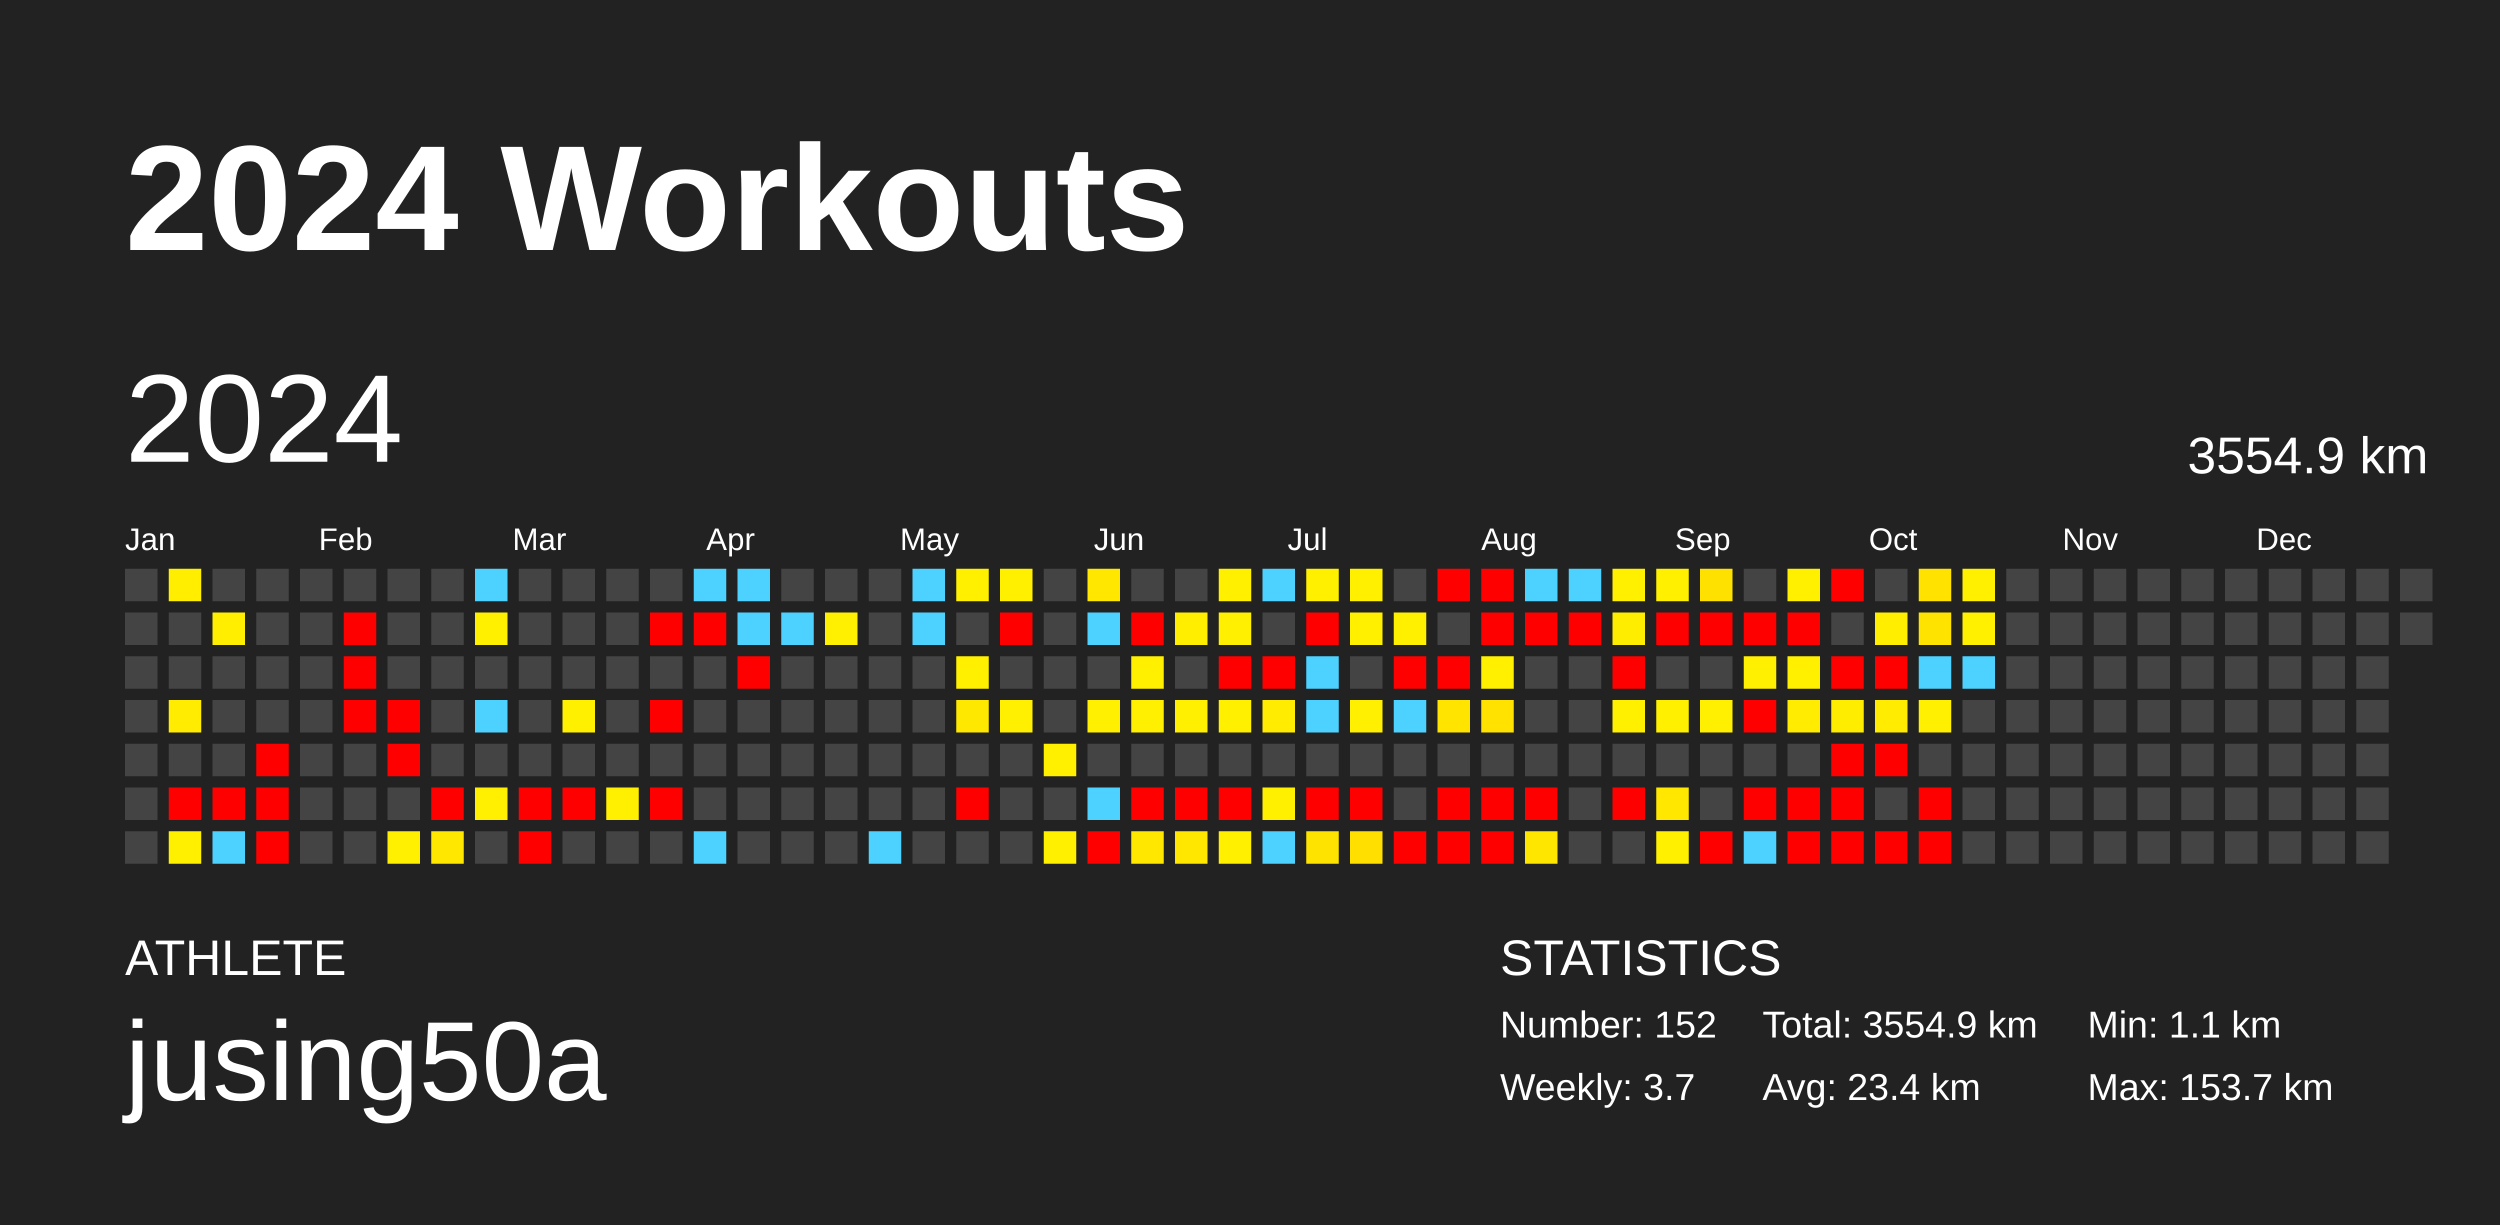
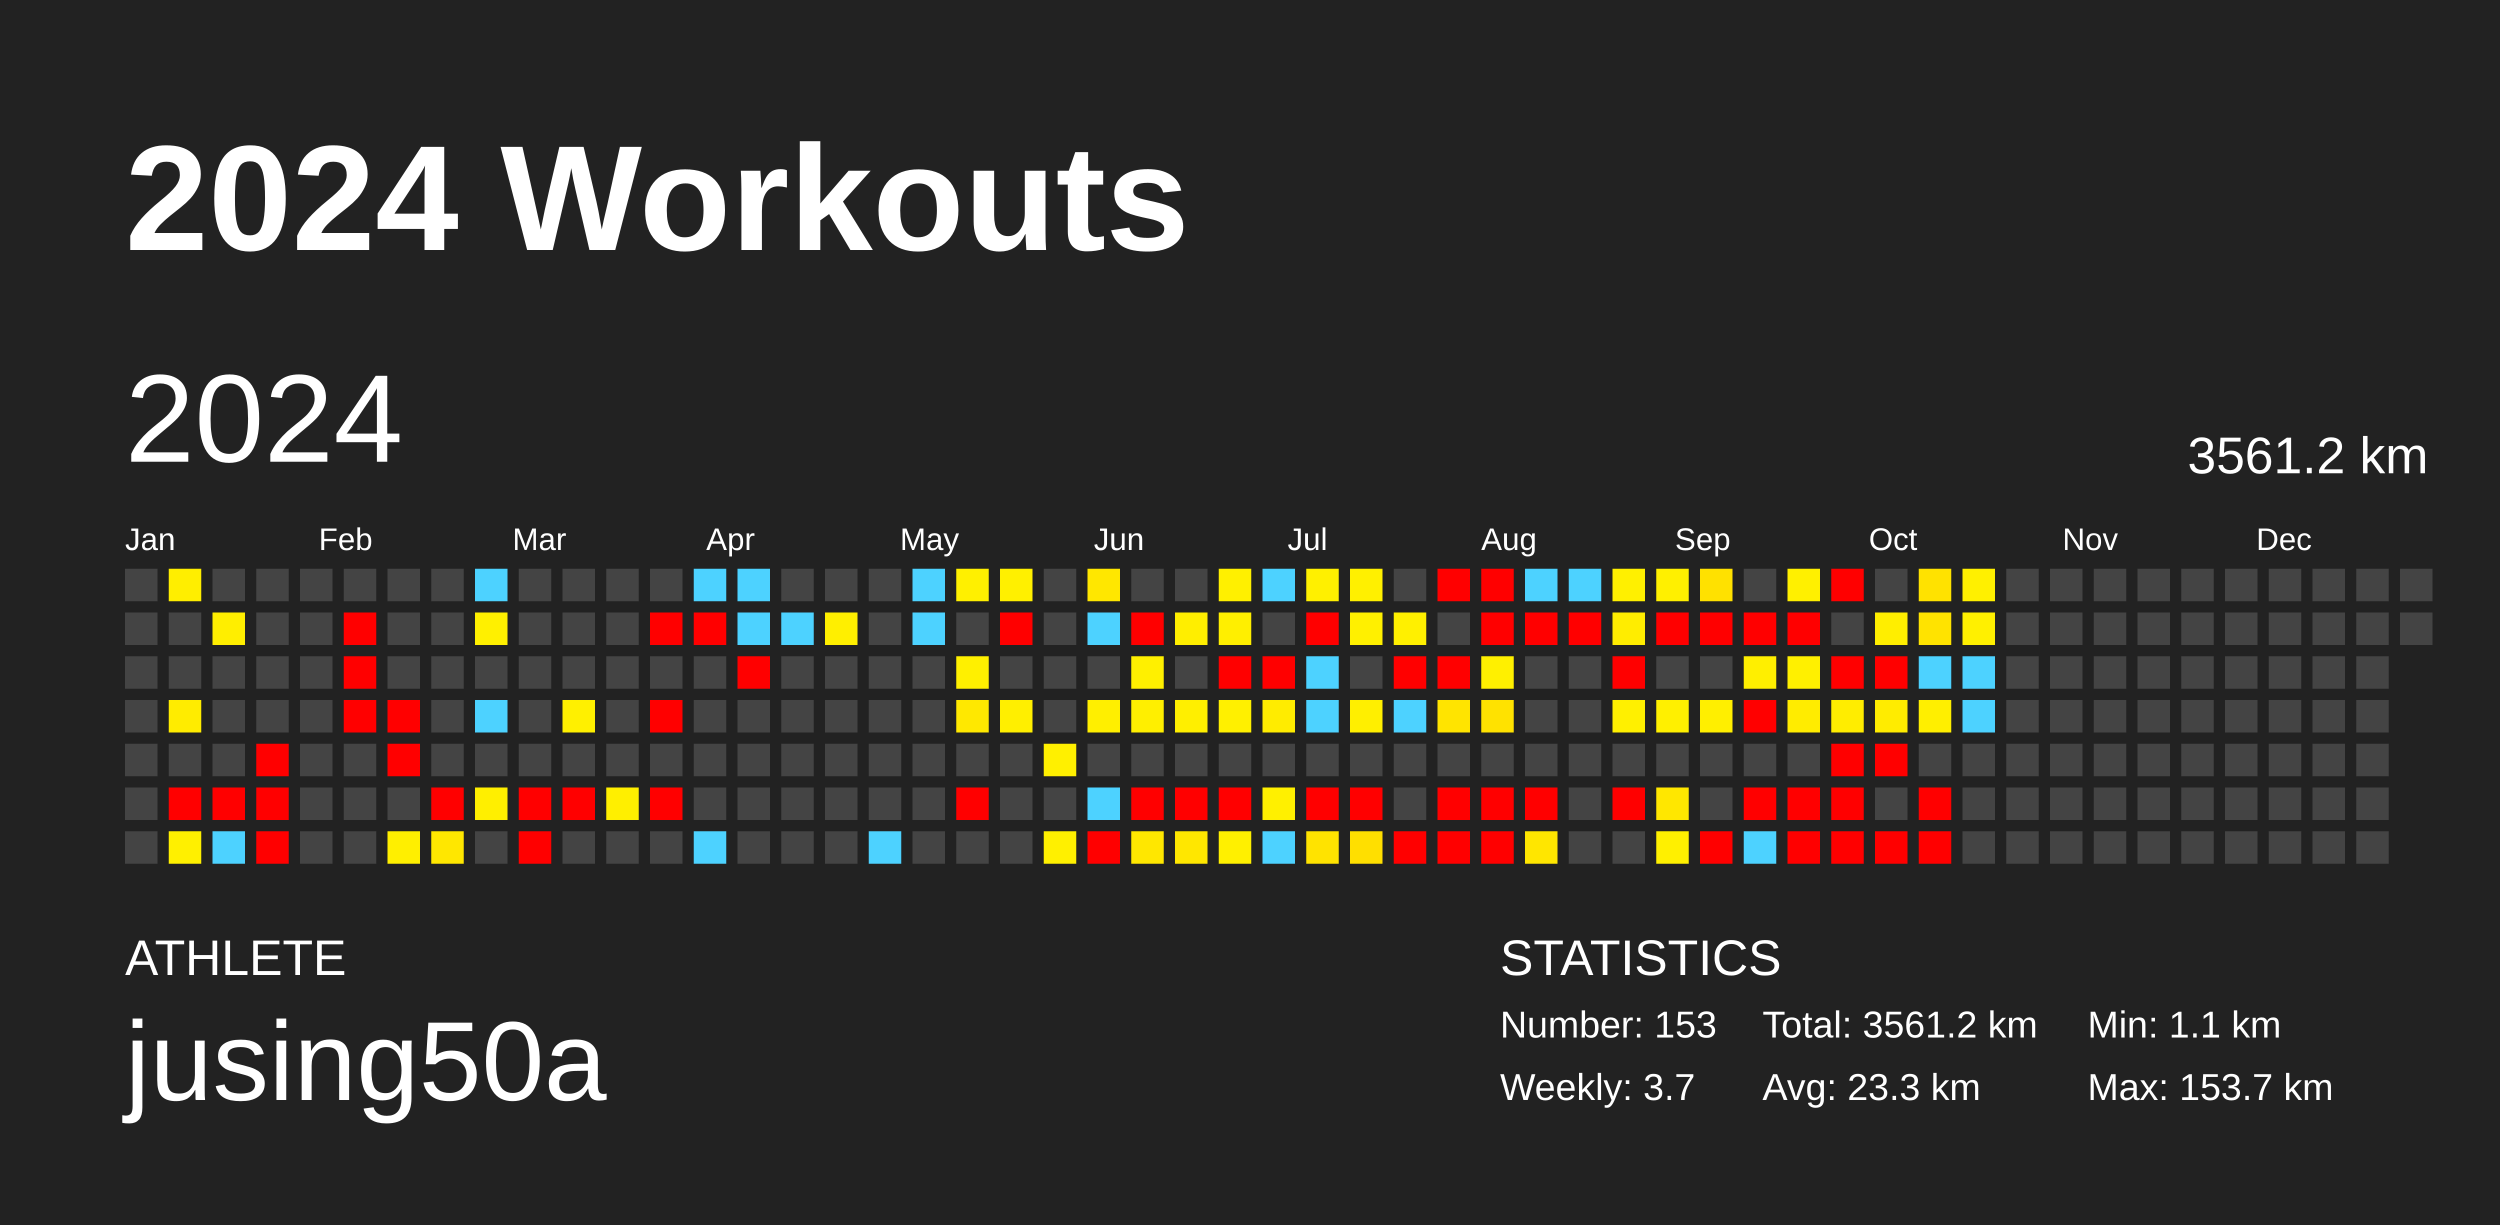
<svg xmlns="http://www.w3.org/2000/svg" baseProfile="full" height="98mm" version="1.1" viewBox="0,0,200,98" width="200mm">
  <defs />
  <rect fill="#222222" height="98" width="200" x="0" y="0" />
  <text fill="#FFFFFF" style="font-size:12px; font-family:Arial; font-weight:bold;" x="10" y="20">2024 Workouts</text>
  <text fill="#FFFFFF" style="font-size:4px; font-family:Arial" x="10" y="78">ATHLETE</text>
  <text fill="#FFFFFF" style="font-size:9px; font-family:Arial" x="10" y="88">jusing50a</text>
  <text fill="#FFFFFF" style="font-size:4px; font-family:Arial" x="120" y="78">STATISTICS</text>
-   <text fill="#FFFFFF" style="font-size:3px; font-family:Arial" x="120" y="83">Number: 152</text>
+   <text fill="#FFFFFF" style="font-size:3px; font-family:Arial" x="120" y="83">Number: 153</text>
  <text fill="#FFFFFF" style="font-size:3px; font-family:Arial" x="120" y="88">Weekly: 3.7</text>
-   <text fill="#FFFFFF" style="font-size:3px; font-family:Arial" x="141" y="83">Total: 3554.9 km</text>
-   <text fill="#FFFFFF" style="font-size:3px; font-family:Arial" x="141" y="88">Avg: 23.4 km</text>
+   <text fill="#FFFFFF" style="font-size:3px; font-family:Arial" x="141" y="83">Total: 3561.2 km</text>
+   <text fill="#FFFFFF" style="font-size:3px; font-family:Arial" x="141" y="88">Avg: 23.3 km</text>
  <text fill="#FFFFFF" style="font-size:3px; font-family:Arial" x="167" y="83">Min: 1.1 km</text>
  <text fill="#FFFFFF" style="font-size:3px; font-family:Arial" x="167" y="88">Max: 153.7 km</text>
  <text dominant-baseline="hanging" fill="#FFFFFF" style="font-size:10.0px; font-family:Arial;" x="10" y="30">2024</text>
-   <text dominant-baseline="hanging" fill="#FFFFFF" style="font-size:4.125px; font-family:Arial;" x="175" y="35">3554.9 km</text>
+   <text dominant-baseline="hanging" fill="#FFFFFF" style="font-size:4.125px; font-family:Arial;" x="175" y="35">3561.2 km</text>
  <text fill="#FFFFFF" style="font-size:2.5px; font-family:Arial" x="10.0" y="44">Jan</text>
  <text fill="#FFFFFF" style="font-size:2.5px; font-family:Arial" x="25.5" y="44">Feb</text>
  <text fill="#FFFFFF" style="font-size:2.5px; font-family:Arial" x="41.0" y="44">Mar</text>
  <text fill="#FFFFFF" style="font-size:2.5px; font-family:Arial" x="56.5" y="44">Apr</text>
  <text fill="#FFFFFF" style="font-size:2.5px; font-family:Arial" x="72.0" y="44">May</text>
  <text fill="#FFFFFF" style="font-size:2.5px; font-family:Arial" x="87.5" y="44">Jun</text>
  <text fill="#FFFFFF" style="font-size:2.5px; font-family:Arial" x="103.0" y="44">Jul</text>
  <text fill="#FFFFFF" style="font-size:2.5px; font-family:Arial" x="118.5" y="44">Aug</text>
  <text fill="#FFFFFF" style="font-size:2.5px; font-family:Arial" x="134.0" y="44">Sep</text>
  <text fill="#FFFFFF" style="font-size:2.5px; font-family:Arial" x="149.5" y="44">Oct</text>
  <text fill="#FFFFFF" style="font-size:2.5px; font-family:Arial" x="165.0" y="44">Nov</text>
  <text fill="#FFFFFF" style="font-size:2.5px; font-family:Arial" x="180.5" y="44">Dec</text>
  <rect fill="#444444" height="2.6" width="2.6" x="10.0" y="45.5" />
  <rect fill="#444444" height="2.6" width="2.6" x="10.0" y="49.0" />
  <rect fill="#444444" height="2.6" width="2.6" x="10.0" y="52.5" />
  <rect fill="#444444" height="2.6" width="2.6" x="10.0" y="56.0" />
  <rect fill="#444444" height="2.6" width="2.6" x="10.0" y="59.5" />
  <rect fill="#444444" height="2.6" width="2.6" x="10.0" y="63.0" />
  <rect fill="#444444" height="2.6" width="2.6" x="10.0" y="66.5" />
  <rect fill="#ffee00" height="2.6" width="2.6" x="13.5" y="45.5" />
  <rect fill="#444444" height="2.6" width="2.6" x="13.5" y="49.0" />
  <rect fill="#444444" height="2.6" width="2.6" x="13.5" y="52.5" />
  <rect fill="#ffec00" height="2.6" width="2.6" x="13.5" y="56.0" />
  <rect fill="#444444" height="2.6" width="2.6" x="13.5" y="59.5" />
  <rect fill="red" height="2.6" width="2.6" x="13.5" y="63.0" />
  <rect fill="#fff000" height="2.6" width="2.6" x="13.5" y="66.5" />
  <rect fill="#444444" height="2.6" width="2.6" x="17.0" y="45.5" />
  <rect fill="#ffee00" height="2.6" width="2.6" x="17.0" y="49.0" />
  <rect fill="#444444" height="2.6" width="2.6" x="17.0" y="52.5" />
  <rect fill="#444444" height="2.6" width="2.6" x="17.0" y="56.0" />
  <rect fill="#444444" height="2.6" width="2.6" x="17.0" y="59.5" />
  <rect fill="red" height="2.6" width="2.6" x="17.0" y="63.0" />
  <rect fill="#4dd2ff" height="2.6" width="2.6" x="17.0" y="66.5" />
  <rect fill="#444444" height="2.6" width="2.6" x="20.5" y="45.5" />
  <rect fill="#444444" height="2.6" width="2.6" x="20.5" y="49.0" />
  <rect fill="#444444" height="2.6" width="2.6" x="20.5" y="52.5" />
  <rect fill="#444444" height="2.6" width="2.6" x="20.5" y="56.0" />
  <rect fill="red" height="2.6" width="2.6" x="20.5" y="59.5" />
  <rect fill="red" height="2.6" width="2.6" x="20.5" y="63.0" />
  <rect fill="red" height="2.6" width="2.6" x="20.5" y="66.5" />
  <rect fill="#444444" height="2.6" width="2.6" x="24.0" y="45.5" />
  <rect fill="#444444" height="2.6" width="2.6" x="24.0" y="49.0" />
  <rect fill="#444444" height="2.6" width="2.6" x="24.0" y="52.5" />
  <rect fill="#444444" height="2.6" width="2.6" x="24.0" y="56.0" />
  <rect fill="#444444" height="2.6" width="2.6" x="24.0" y="59.5" />
  <rect fill="#444444" height="2.6" width="2.6" x="24.0" y="63.0" />
  <rect fill="#444444" height="2.6" width="2.6" x="24.0" y="66.5" />
  <rect fill="#444444" height="2.6" width="2.6" x="27.5" y="45.5" />
  <rect fill="red" height="2.6" width="2.6" x="27.5" y="49.0" />
  <rect fill="red" height="2.6" width="2.6" x="27.5" y="52.5" />
  <rect fill="red" height="2.6" width="2.6" x="27.5" y="56.0" />
  <rect fill="#444444" height="2.6" width="2.6" x="27.5" y="59.5" />
  <rect fill="#444444" height="2.6" width="2.6" x="27.5" y="63.0" />
  <rect fill="#444444" height="2.6" width="2.6" x="27.5" y="66.5" />
  <rect fill="#444444" height="2.6" width="2.6" x="31.0" y="45.5" />
  <rect fill="#444444" height="2.6" width="2.6" x="31.0" y="49.0" />
  <rect fill="#444444" height="2.6" width="2.6" x="31.0" y="52.5" />
  <rect fill="red" height="2.6" width="2.6" x="31.0" y="56.0" />
  <rect fill="red" height="2.6" width="2.6" x="31.0" y="59.5" />
  <rect fill="#444444" height="2.6" width="2.6" x="31.0" y="63.0" />
  <rect fill="#ffef00" height="2.6" width="2.6" x="31.0" y="66.5" />
  <rect fill="#444444" height="2.6" width="2.6" x="34.5" y="45.5" />
  <rect fill="#444444" height="2.6" width="2.6" x="34.5" y="49.0" />
  <rect fill="#444444" height="2.6" width="2.6" x="34.5" y="52.5" />
  <rect fill="#444444" height="2.6" width="2.6" x="34.5" y="56.0" />
  <rect fill="#444444" height="2.6" width="2.6" x="34.5" y="59.5" />
  <rect fill="red" height="2.6" width="2.6" x="34.5" y="63.0" />
  <rect fill="#ffe700" height="2.6" width="2.6" x="34.5" y="66.5" />
  <rect fill="#4dd2ff" height="2.6" width="2.6" x="38.0" y="45.5" />
  <rect fill="#fff000" height="2.6" width="2.6" x="38.0" y="49.0" />
  <rect fill="#444444" height="2.6" width="2.6" x="38.0" y="52.5" />
  <rect fill="#4dd2ff" height="2.6" width="2.6" x="38.0" y="56.0" />
  <rect fill="#444444" height="2.6" width="2.6" x="38.0" y="59.5" />
  <rect fill="#ffef00" height="2.6" width="2.6" x="38.0" y="63.0" />
  <rect fill="#444444" height="2.6" width="2.6" x="38.0" y="66.5" />
  <rect fill="#444444" height="2.6" width="2.6" x="41.5" y="45.5" />
  <rect fill="#444444" height="2.6" width="2.6" x="41.5" y="49.0" />
  <rect fill="#444444" height="2.6" width="2.6" x="41.5" y="52.5" />
  <rect fill="#444444" height="2.6" width="2.6" x="41.5" y="56.0" />
  <rect fill="#444444" height="2.6" width="2.6" x="41.5" y="59.5" />
  <rect fill="red" height="2.6" width="2.6" x="41.5" y="63.0" />
  <rect fill="red" height="2.6" width="2.6" x="41.5" y="66.5" />
  <rect fill="#444444" height="2.6" width="2.6" x="45.0" y="45.5" />
  <rect fill="#444444" height="2.6" width="2.6" x="45.0" y="49.0" />
  <rect fill="#444444" height="2.6" width="2.6" x="45.0" y="52.5" />
  <rect fill="#fff000" height="2.6" width="2.6" x="45.0" y="56.0" />
  <rect fill="#444444" height="2.6" width="2.6" x="45.0" y="59.5" />
  <rect fill="red" height="2.6" width="2.6" x="45.0" y="63.0" />
  <rect fill="#444444" height="2.6" width="2.6" x="45.0" y="66.5" />
  <rect fill="#444444" height="2.6" width="2.6" x="48.5" y="45.5" />
  <rect fill="#444444" height="2.6" width="2.6" x="48.5" y="49.0" />
  <rect fill="#444444" height="2.6" width="2.6" x="48.5" y="52.5" />
  <rect fill="#444444" height="2.6" width="2.6" x="48.5" y="56.0" />
  <rect fill="#444444" height="2.6" width="2.6" x="48.5" y="59.5" />
  <rect fill="#ffef00" height="2.6" width="2.6" x="48.5" y="63.0" />
  <rect fill="#444444" height="2.6" width="2.6" x="48.5" y="66.5" />
  <rect fill="#444444" height="2.6" width="2.6" x="52.0" y="45.5" />
  <rect fill="red" height="2.6" width="2.6" x="52.0" y="49.0" />
  <rect fill="#444444" height="2.6" width="2.6" x="52.0" y="52.5" />
  <rect fill="red" height="2.6" width="2.6" x="52.0" y="56.0" />
  <rect fill="#444444" height="2.6" width="2.6" x="52.0" y="59.5" />
  <rect fill="red" height="2.6" width="2.6" x="52.0" y="63.0" />
  <rect fill="#444444" height="2.6" width="2.6" x="52.0" y="66.5" />
  <rect fill="#4dd2ff" height="2.6" width="2.6" x="55.5" y="45.5" />
  <rect fill="red" height="2.6" width="2.6" x="55.5" y="49.0" />
  <rect fill="#444444" height="2.6" width="2.6" x="55.5" y="52.5" />
  <rect fill="#444444" height="2.6" width="2.6" x="55.5" y="56.0" />
  <rect fill="#444444" height="2.6" width="2.6" x="55.5" y="59.5" />
  <rect fill="#444444" height="2.6" width="2.6" x="55.5" y="63.0" />
  <rect fill="#4dd2ff" height="2.6" width="2.6" x="55.5" y="66.5" />
  <rect fill="#4dd2ff" height="2.6" width="2.6" x="59.0" y="45.5" />
  <rect fill="#4dd2ff" height="2.6" width="2.6" x="59.0" y="49.0" />
  <rect fill="red" height="2.6" width="2.6" x="59.0" y="52.5" />
  <rect fill="#444444" height="2.6" width="2.6" x="59.0" y="56.0" />
  <rect fill="#444444" height="2.6" width="2.6" x="59.0" y="59.5" />
  <rect fill="#444444" height="2.6" width="2.6" x="59.0" y="63.0" />
  <rect fill="#444444" height="2.6" width="2.6" x="59.0" y="66.5" />
  <rect fill="#444444" height="2.6" width="2.6" x="62.5" y="45.5" />
  <rect fill="#4dd2ff" height="2.6" width="2.6" x="62.5" y="49.0" />
  <rect fill="#444444" height="2.6" width="2.6" x="62.5" y="52.5" />
  <rect fill="#444444" height="2.6" width="2.6" x="62.5" y="56.0" />
  <rect fill="#444444" height="2.6" width="2.6" x="62.5" y="59.5" />
  <rect fill="#444444" height="2.6" width="2.6" x="62.5" y="63.0" />
  <rect fill="#444444" height="2.6" width="2.6" x="62.5" y="66.5" />
  <rect fill="#444444" height="2.6" width="2.6" x="66.0" y="45.5" />
  <rect fill="#ffef00" height="2.6" width="2.6" x="66.0" y="49.0" />
  <rect fill="#444444" height="2.6" width="2.6" x="66.0" y="52.5" />
  <rect fill="#444444" height="2.6" width="2.6" x="66.0" y="56.0" />
  <rect fill="#444444" height="2.6" width="2.6" x="66.0" y="59.5" />
  <rect fill="#444444" height="2.6" width="2.6" x="66.0" y="63.0" />
  <rect fill="#444444" height="2.6" width="2.6" x="66.0" y="66.5" />
  <rect fill="#444444" height="2.6" width="2.6" x="69.5" y="45.5" />
  <rect fill="#444444" height="2.6" width="2.6" x="69.5" y="49.0" />
  <rect fill="#444444" height="2.6" width="2.6" x="69.5" y="52.5" />
  <rect fill="#444444" height="2.6" width="2.6" x="69.5" y="56.0" />
  <rect fill="#444444" height="2.6" width="2.6" x="69.5" y="59.5" />
  <rect fill="#444444" height="2.6" width="2.6" x="69.5" y="63.0" />
  <rect fill="#4dd2ff" height="2.6" width="2.6" x="69.5" y="66.5" />
  <rect fill="#4dd2ff" height="2.6" width="2.6" x="73.0" y="45.5" />
  <rect fill="#4dd2ff" height="2.6" width="2.6" x="73.0" y="49.0" />
  <rect fill="#444444" height="2.6" width="2.6" x="73.0" y="52.5" />
  <rect fill="#444444" height="2.6" width="2.6" x="73.0" y="56.0" />
  <rect fill="#444444" height="2.6" width="2.6" x="73.0" y="59.5" />
  <rect fill="#444444" height="2.6" width="2.6" x="73.0" y="63.0" />
  <rect fill="#444444" height="2.6" width="2.6" x="73.0" y="66.5" />
  <rect fill="#fff000" height="2.6" width="2.6" x="76.5" y="45.5" />
  <rect fill="#444444" height="2.6" width="2.6" x="76.5" y="49.0" />
  <rect fill="#fff000" height="2.6" width="2.6" x="76.5" y="52.5" />
  <rect fill="#ffe800" height="2.6" width="2.6" x="76.5" y="56.0" />
  <rect fill="#444444" height="2.6" width="2.6" x="76.5" y="59.5" />
  <rect fill="red" height="2.6" width="2.6" x="76.5" y="63.0" />
  <rect fill="#444444" height="2.6" width="2.6" x="76.5" y="66.5" />
  <rect fill="#fff000" height="2.6" width="2.6" x="80.0" y="45.5" />
  <rect fill="red" height="2.6" width="2.6" x="80.0" y="49.0" />
  <rect fill="#444444" height="2.6" width="2.6" x="80.0" y="52.5" />
  <rect fill="#ffef00" height="2.6" width="2.6" x="80.0" y="56.0" />
  <rect fill="#444444" height="2.6" width="2.6" x="80.0" y="59.5" />
  <rect fill="#444444" height="2.6" width="2.6" x="80.0" y="63.0" />
  <rect fill="#444444" height="2.6" width="2.6" x="80.0" y="66.5" />
  <rect fill="#444444" height="2.6" width="2.6" x="83.5" y="45.5" />
  <rect fill="#444444" height="2.6" width="2.6" x="83.5" y="49.0" />
  <rect fill="#444444" height="2.6" width="2.6" x="83.5" y="52.5" />
  <rect fill="#444444" height="2.6" width="2.6" x="83.5" y="56.0" />
  <rect fill="#fff000" height="2.6" width="2.6" x="83.5" y="59.5" />
  <rect fill="#444444" height="2.6" width="2.6" x="83.5" y="63.0" />
  <rect fill="#fff000" height="2.6" width="2.6" x="83.5" y="66.5" />
  <rect fill="#ffe700" height="2.6" width="2.6" x="87.0" y="45.5" />
  <rect fill="#4dd2ff" height="2.6" width="2.6" x="87.0" y="49.0" />
  <rect fill="#444444" height="2.6" width="2.6" x="87.0" y="52.5" />
  <rect fill="#ffef00" height="2.6" width="2.6" x="87.0" y="56.0" />
  <rect fill="#444444" height="2.6" width="2.6" x="87.0" y="59.5" />
  <rect fill="#4dd2ff" height="2.6" width="2.6" x="87.0" y="63.0" />
  <rect fill="red" height="2.6" width="2.6" x="87.0" y="66.5" />
  <rect fill="#444444" height="2.6" width="2.6" x="90.5" y="45.5" />
  <rect fill="red" height="2.6" width="2.6" x="90.5" y="49.0" />
  <rect fill="#fff000" height="2.6" width="2.6" x="90.5" y="52.5" />
  <rect fill="#ffef00" height="2.6" width="2.6" x="90.5" y="56.0" />
  <rect fill="#444444" height="2.6" width="2.6" x="90.5" y="59.5" />
  <rect fill="red" height="2.6" width="2.6" x="90.5" y="63.0" />
  <rect fill="#ffe700" height="2.6" width="2.6" x="90.5" y="66.5" />
  <rect fill="#444444" height="2.6" width="2.6" x="94.0" y="45.5" />
  <rect fill="#ffee00" height="2.6" width="2.6" x="94.0" y="49.0" />
  <rect fill="#444444" height="2.6" width="2.6" x="94.0" y="52.5" />
  <rect fill="#ffef00" height="2.6" width="2.6" x="94.0" y="56.0" />
  <rect fill="#444444" height="2.6" width="2.6" x="94.0" y="59.5" />
  <rect fill="red" height="2.6" width="2.6" x="94.0" y="63.0" />
  <rect fill="#ffe700" height="2.6" width="2.6" x="94.0" y="66.5" />
  <rect fill="#fff000" height="2.6" width="2.6" x="97.5" y="45.5" />
  <rect fill="#ffef00" height="2.6" width="2.6" x="97.5" y="49.0" />
  <rect fill="red" height="2.6" width="2.6" x="97.5" y="52.5" />
  <rect fill="#fff000" height="2.6" width="2.6" x="97.5" y="56.0" />
  <rect fill="#444444" height="2.6" width="2.6" x="97.5" y="59.5" />
  <rect fill="red" height="2.6" width="2.6" x="97.5" y="63.0" />
  <rect fill="#fff000" height="2.6" width="2.6" x="97.5" y="66.5" />
  <rect fill="#4dd2ff" height="2.6" width="2.6" x="101.0" y="45.5" />
  <rect fill="#444444" height="2.6" width="2.6" x="101.0" y="49.0" />
  <rect fill="red" height="2.6" width="2.6" x="101.0" y="52.5" />
  <rect fill="#ffec00" height="2.6" width="2.6" x="101.0" y="56.0" />
  <rect fill="#444444" height="2.6" width="2.6" x="101.0" y="59.5" />
  <rect fill="#fff000" height="2.6" width="2.6" x="101.0" y="63.0" />
  <rect fill="#4dd2ff" height="2.6" width="2.6" x="101.0" y="66.5" />
  <rect fill="#fff000" height="2.6" width="2.6" x="104.5" y="45.5" />
  <rect fill="red" height="2.6" width="2.6" x="104.5" y="49.0" />
  <rect fill="#4dd2ff" height="2.6" width="2.6" x="104.5" y="52.5" />
  <rect fill="#4dd2ff" height="2.6" width="2.6" x="104.5" y="56.0" />
  <rect fill="#444444" height="2.6" width="2.6" x="104.5" y="59.5" />
  <rect fill="red" height="2.6" width="2.6" x="104.5" y="63.0" />
  <rect fill="#ffe300" height="2.6" width="2.6" x="104.5" y="66.5" />
  <rect fill="#fff000" height="2.6" width="2.6" x="108.0" y="45.5" />
  <rect fill="#fff000" height="2.6" width="2.6" x="108.0" y="49.0" />
  <rect fill="#444444" height="2.6" width="2.6" x="108.0" y="52.5" />
  <rect fill="#ffef00" height="2.6" width="2.6" x="108.0" y="56.0" />
  <rect fill="#444444" height="2.6" width="2.6" x="108.0" y="59.5" />
  <rect fill="red" height="2.6" width="2.6" x="108.0" y="63.0" />
  <rect fill="#ffdf00" height="2.6" width="2.6" x="108.0" y="66.5" />
  <rect fill="#444444" height="2.6" width="2.6" x="111.5" y="45.5" />
  <rect fill="#fff000" height="2.6" width="2.6" x="111.5" y="49.0" />
  <rect fill="red" height="2.6" width="2.6" x="111.5" y="52.5" />
  <rect fill="#4dd2ff" height="2.6" width="2.6" x="111.5" y="56.0" />
  <rect fill="#444444" height="2.6" width="2.6" x="111.5" y="59.5" />
  <rect fill="#444444" height="2.6" width="2.6" x="111.5" y="63.0" />
  <rect fill="red" height="2.6" width="2.6" x="111.5" y="66.5" />
  <rect fill="red" height="2.6" width="2.6" x="115.0" y="45.5" />
  <rect fill="#444444" height="2.6" width="2.6" x="115.0" y="49.0" />
  <rect fill="red" height="2.6" width="2.6" x="115.0" y="52.5" />
  <rect fill="#ffe400" height="2.6" width="2.6" x="115.0" y="56.0" />
  <rect fill="#444444" height="2.6" width="2.6" x="115.0" y="59.5" />
  <rect fill="red" height="2.6" width="2.6" x="115.0" y="63.0" />
  <rect fill="red" height="2.6" width="2.6" x="115.0" y="66.5" />
  <rect fill="red" height="2.6" width="2.6" x="118.5" y="45.5" />
  <rect fill="red" height="2.6" width="2.6" x="118.5" y="49.0" />
  <rect fill="#fff000" height="2.6" width="2.6" x="118.5" y="52.5" />
  <rect fill="#ffe200" height="2.6" width="2.6" x="118.5" y="56.0" />
  <rect fill="#444444" height="2.6" width="2.6" x="118.5" y="59.5" />
  <rect fill="red" height="2.6" width="2.6" x="118.5" y="63.0" />
  <rect fill="red" height="2.6" width="2.6" x="118.5" y="66.5" />
  <rect fill="#4dd2ff" height="2.6" width="2.6" x="122.0" y="45.5" />
  <rect fill="red" height="2.6" width="2.6" x="122.0" y="49.0" />
  <rect fill="#444444" height="2.6" width="2.6" x="122.0" y="52.5" />
  <rect fill="#444444" height="2.6" width="2.6" x="122.0" y="56.0" />
  <rect fill="#444444" height="2.6" width="2.6" x="122.0" y="59.5" />
  <rect fill="red" height="2.6" width="2.6" x="122.0" y="63.0" />
  <rect fill="#ffe600" height="2.6" width="2.6" x="122.0" y="66.5" />
  <rect fill="#4dd2ff" height="2.6" width="2.6" x="125.5" y="45.5" />
  <rect fill="red" height="2.6" width="2.6" x="125.5" y="49.0" />
  <rect fill="#444444" height="2.6" width="2.6" x="125.5" y="52.5" />
  <rect fill="#444444" height="2.6" width="2.6" x="125.5" y="56.0" />
  <rect fill="#444444" height="2.6" width="2.6" x="125.5" y="59.5" />
  <rect fill="#444444" height="2.6" width="2.6" x="125.5" y="63.0" />
  <rect fill="#444444" height="2.6" width="2.6" x="125.5" y="66.5" />
  <rect fill="#fff000" height="2.6" width="2.6" x="129.0" y="45.5" />
  <rect fill="#ffed00" height="2.6" width="2.6" x="129.0" y="49.0" />
  <rect fill="red" height="2.6" width="2.6" x="129.0" y="52.5" />
  <rect fill="#fff000" height="2.6" width="2.6" x="129.0" y="56.0" />
  <rect fill="#444444" height="2.6" width="2.6" x="129.0" y="59.5" />
  <rect fill="red" height="2.6" width="2.6" x="129.0" y="63.0" />
  <rect fill="#444444" height="2.6" width="2.6" x="129.0" y="66.5" />
  <rect fill="#fff000" height="2.6" width="2.6" x="132.5" y="45.5" />
  <rect fill="red" height="2.6" width="2.6" x="132.5" y="49.0" />
  <rect fill="#444444" height="2.6" width="2.6" x="132.5" y="52.5" />
  <rect fill="#fff000" height="2.6" width="2.6" x="132.5" y="56.0" />
  <rect fill="#444444" height="2.6" width="2.6" x="132.5" y="59.5" />
  <rect fill="#ffe700" height="2.6" width="2.6" x="132.5" y="63.0" />
  <rect fill="#fff000" height="2.6" width="2.6" x="132.5" y="66.5" />
  <rect fill="#ffe100" height="2.6" width="2.6" x="136.0" y="45.5" />
  <rect fill="red" height="2.6" width="2.6" x="136.0" y="49.0" />
  <rect fill="#444444" height="2.6" width="2.6" x="136.0" y="52.5" />
  <rect fill="#ffef00" height="2.6" width="2.6" x="136.0" y="56.0" />
  <rect fill="#444444" height="2.6" width="2.6" x="136.0" y="59.5" />
  <rect fill="#444444" height="2.6" width="2.6" x="136.0" y="63.0" />
  <rect fill="red" height="2.6" width="2.6" x="136.0" y="66.5" />
  <rect fill="#444444" height="2.6" width="2.6" x="139.5" y="45.5" />
  <rect fill="red" height="2.6" width="2.6" x="139.5" y="49.0" />
  <rect fill="#ffef00" height="2.6" width="2.6" x="139.5" y="52.5" />
  <rect fill="red" height="2.6" width="2.6" x="139.5" y="56.0" />
  <rect fill="#444444" height="2.6" width="2.6" x="139.5" y="59.5" />
  <rect fill="red" height="2.6" width="2.6" x="139.5" y="63.0" />
  <rect fill="#4dd2ff" height="2.6" width="2.6" x="139.5" y="66.5" />
  <rect fill="#fff000" height="2.6" width="2.6" x="143.0" y="45.5" />
  <rect fill="red" height="2.6" width="2.6" x="143.0" y="49.0" />
  <rect fill="#fff000" height="2.6" width="2.6" x="143.0" y="52.5" />
  <rect fill="#ffec00" height="2.6" width="2.6" x="143.0" y="56.0" />
  <rect fill="#444444" height="2.6" width="2.6" x="143.0" y="59.5" />
  <rect fill="red" height="2.6" width="2.6" x="143.0" y="63.0" />
  <rect fill="red" height="2.6" width="2.6" x="143.0" y="66.5" />
  <rect fill="red" height="2.6" width="2.6" x="146.5" y="45.5" />
  <rect fill="#444444" height="2.6" width="2.6" x="146.5" y="49.0" />
  <rect fill="red" height="2.6" width="2.6" x="146.5" y="52.5" />
  <rect fill="#ffed00" height="2.6" width="2.6" x="146.5" y="56.0" />
  <rect fill="red" height="2.6" width="2.6" x="146.5" y="59.5" />
  <rect fill="red" height="2.6" width="2.6" x="146.5" y="63.0" />
  <rect fill="red" height="2.6" width="2.6" x="146.5" y="66.5" />
  <rect fill="#444444" height="2.6" width="2.6" x="150.0" y="45.5" />
  <rect fill="#ffee00" height="2.6" width="2.6" x="150.0" y="49.0" />
  <rect fill="red" height="2.6" width="2.6" x="150.0" y="52.5" />
  <rect fill="#ffec00" height="2.6" width="2.6" x="150.0" y="56.0" />
  <rect fill="red" height="2.6" width="2.6" x="150.0" y="59.5" />
  <rect fill="#444444" height="2.6" width="2.6" x="150.0" y="63.0" />
  <rect fill="red" height="2.6" width="2.6" x="150.0" y="66.5" />
  <rect fill="#ffe200" height="2.6" width="2.6" x="153.5" y="45.5" />
  <rect fill="#ffe300" height="2.6" width="2.6" x="153.5" y="49.0" />
  <rect fill="#4dd2ff" height="2.6" width="2.6" x="153.5" y="52.5" />
  <rect fill="#ffef00" height="2.6" width="2.6" x="153.5" y="56.0" />
  <rect fill="#444444" height="2.6" width="2.6" x="153.5" y="59.5" />
  <rect fill="red" height="2.6" width="2.6" x="153.5" y="63.0" />
  <rect fill="red" height="2.6" width="2.6" x="153.5" y="66.5" />
  <rect fill="#fff000" height="2.6" width="2.6" x="157.0" y="45.5" />
  <rect fill="#fff000" height="2.6" width="2.6" x="157.0" y="49.0" />
  <rect fill="#4dd2ff" height="2.6" width="2.6" x="157.0" y="52.5" />
-   <rect fill="#444444" height="2.6" width="2.6" x="157.0" y="56.0" />
+   <rect fill="#4dd2ff" height="2.6" width="2.6" x="157.0" y="56.0" />
  <rect fill="#444444" height="2.6" width="2.6" x="157.0" y="59.5" />
  <rect fill="#444444" height="2.6" width="2.6" x="157.0" y="63.0" />
  <rect fill="#444444" height="2.6" width="2.6" x="157.0" y="66.5" />
  <rect fill="#444444" height="2.6" width="2.6" x="160.5" y="45.5" />
  <rect fill="#444444" height="2.6" width="2.6" x="160.5" y="49.0" />
  <rect fill="#444444" height="2.6" width="2.6" x="160.5" y="52.5" />
  <rect fill="#444444" height="2.6" width="2.6" x="160.5" y="56.0" />
  <rect fill="#444444" height="2.6" width="2.6" x="160.5" y="59.5" />
  <rect fill="#444444" height="2.6" width="2.6" x="160.5" y="63.0" />
  <rect fill="#444444" height="2.6" width="2.6" x="160.5" y="66.5" />
  <rect fill="#444444" height="2.6" width="2.6" x="164.0" y="45.5" />
  <rect fill="#444444" height="2.6" width="2.6" x="164.0" y="49.0" />
  <rect fill="#444444" height="2.6" width="2.6" x="164.0" y="52.5" />
  <rect fill="#444444" height="2.6" width="2.6" x="164.0" y="56.0" />
  <rect fill="#444444" height="2.6" width="2.6" x="164.0" y="59.5" />
  <rect fill="#444444" height="2.6" width="2.6" x="164.0" y="63.0" />
  <rect fill="#444444" height="2.6" width="2.6" x="164.0" y="66.5" />
  <rect fill="#444444" height="2.6" width="2.6" x="167.5" y="45.5" />
  <rect fill="#444444" height="2.6" width="2.6" x="167.5" y="49.0" />
  <rect fill="#444444" height="2.6" width="2.6" x="167.5" y="52.5" />
  <rect fill="#444444" height="2.6" width="2.6" x="167.5" y="56.0" />
  <rect fill="#444444" height="2.6" width="2.6" x="167.5" y="59.5" />
  <rect fill="#444444" height="2.6" width="2.6" x="167.5" y="63.0" />
  <rect fill="#444444" height="2.6" width="2.6" x="167.5" y="66.5" />
  <rect fill="#444444" height="2.6" width="2.6" x="171.0" y="45.5" />
  <rect fill="#444444" height="2.6" width="2.6" x="171.0" y="49.0" />
  <rect fill="#444444" height="2.6" width="2.6" x="171.0" y="52.5" />
  <rect fill="#444444" height="2.6" width="2.6" x="171.0" y="56.0" />
  <rect fill="#444444" height="2.6" width="2.6" x="171.0" y="59.5" />
  <rect fill="#444444" height="2.6" width="2.6" x="171.0" y="63.0" />
  <rect fill="#444444" height="2.6" width="2.6" x="171.0" y="66.5" />
  <rect fill="#444444" height="2.6" width="2.6" x="174.5" y="45.5" />
  <rect fill="#444444" height="2.6" width="2.6" x="174.5" y="49.0" />
  <rect fill="#444444" height="2.6" width="2.6" x="174.5" y="52.5" />
  <rect fill="#444444" height="2.6" width="2.6" x="174.5" y="56.0" />
  <rect fill="#444444" height="2.6" width="2.6" x="174.5" y="59.5" />
  <rect fill="#444444" height="2.6" width="2.6" x="174.5" y="63.0" />
  <rect fill="#444444" height="2.6" width="2.6" x="174.5" y="66.5" />
  <rect fill="#444444" height="2.6" width="2.6" x="178.0" y="45.5" />
  <rect fill="#444444" height="2.6" width="2.6" x="178.0" y="49.0" />
  <rect fill="#444444" height="2.6" width="2.6" x="178.0" y="52.5" />
  <rect fill="#444444" height="2.6" width="2.6" x="178.0" y="56.0" />
  <rect fill="#444444" height="2.6" width="2.6" x="178.0" y="59.5" />
  <rect fill="#444444" height="2.6" width="2.6" x="178.0" y="63.0" />
  <rect fill="#444444" height="2.6" width="2.6" x="178.0" y="66.5" />
  <rect fill="#444444" height="2.6" width="2.6" x="181.5" y="45.5" />
  <rect fill="#444444" height="2.6" width="2.6" x="181.5" y="49.0" />
  <rect fill="#444444" height="2.6" width="2.6" x="181.5" y="52.5" />
  <rect fill="#444444" height="2.6" width="2.6" x="181.5" y="56.0" />
  <rect fill="#444444" height="2.6" width="2.6" x="181.5" y="59.5" />
  <rect fill="#444444" height="2.6" width="2.6" x="181.5" y="63.0" />
  <rect fill="#444444" height="2.6" width="2.6" x="181.5" y="66.5" />
  <rect fill="#444444" height="2.6" width="2.6" x="185.0" y="45.5" />
  <rect fill="#444444" height="2.6" width="2.6" x="185.0" y="49.0" />
  <rect fill="#444444" height="2.6" width="2.6" x="185.0" y="52.5" />
  <rect fill="#444444" height="2.6" width="2.6" x="185.0" y="56.0" />
  <rect fill="#444444" height="2.6" width="2.6" x="185.0" y="59.5" />
  <rect fill="#444444" height="2.6" width="2.6" x="185.0" y="63.0" />
  <rect fill="#444444" height="2.6" width="2.6" x="185.0" y="66.5" />
  <rect fill="#444444" height="2.6" width="2.6" x="188.5" y="45.5" />
  <rect fill="#444444" height="2.6" width="2.6" x="188.5" y="49.0" />
  <rect fill="#444444" height="2.6" width="2.6" x="188.5" y="52.5" />
  <rect fill="#444444" height="2.6" width="2.6" x="188.5" y="56.0" />
  <rect fill="#444444" height="2.6" width="2.6" x="188.5" y="59.5" />
  <rect fill="#444444" height="2.6" width="2.6" x="188.5" y="63.0" />
  <rect fill="#444444" height="2.6" width="2.6" x="188.5" y="66.5" />
  <rect fill="#444444" height="2.6" width="2.6" x="192.0" y="45.5" />
  <rect fill="#444444" height="2.6" width="2.6" x="192.0" y="49.0" />
</svg>
